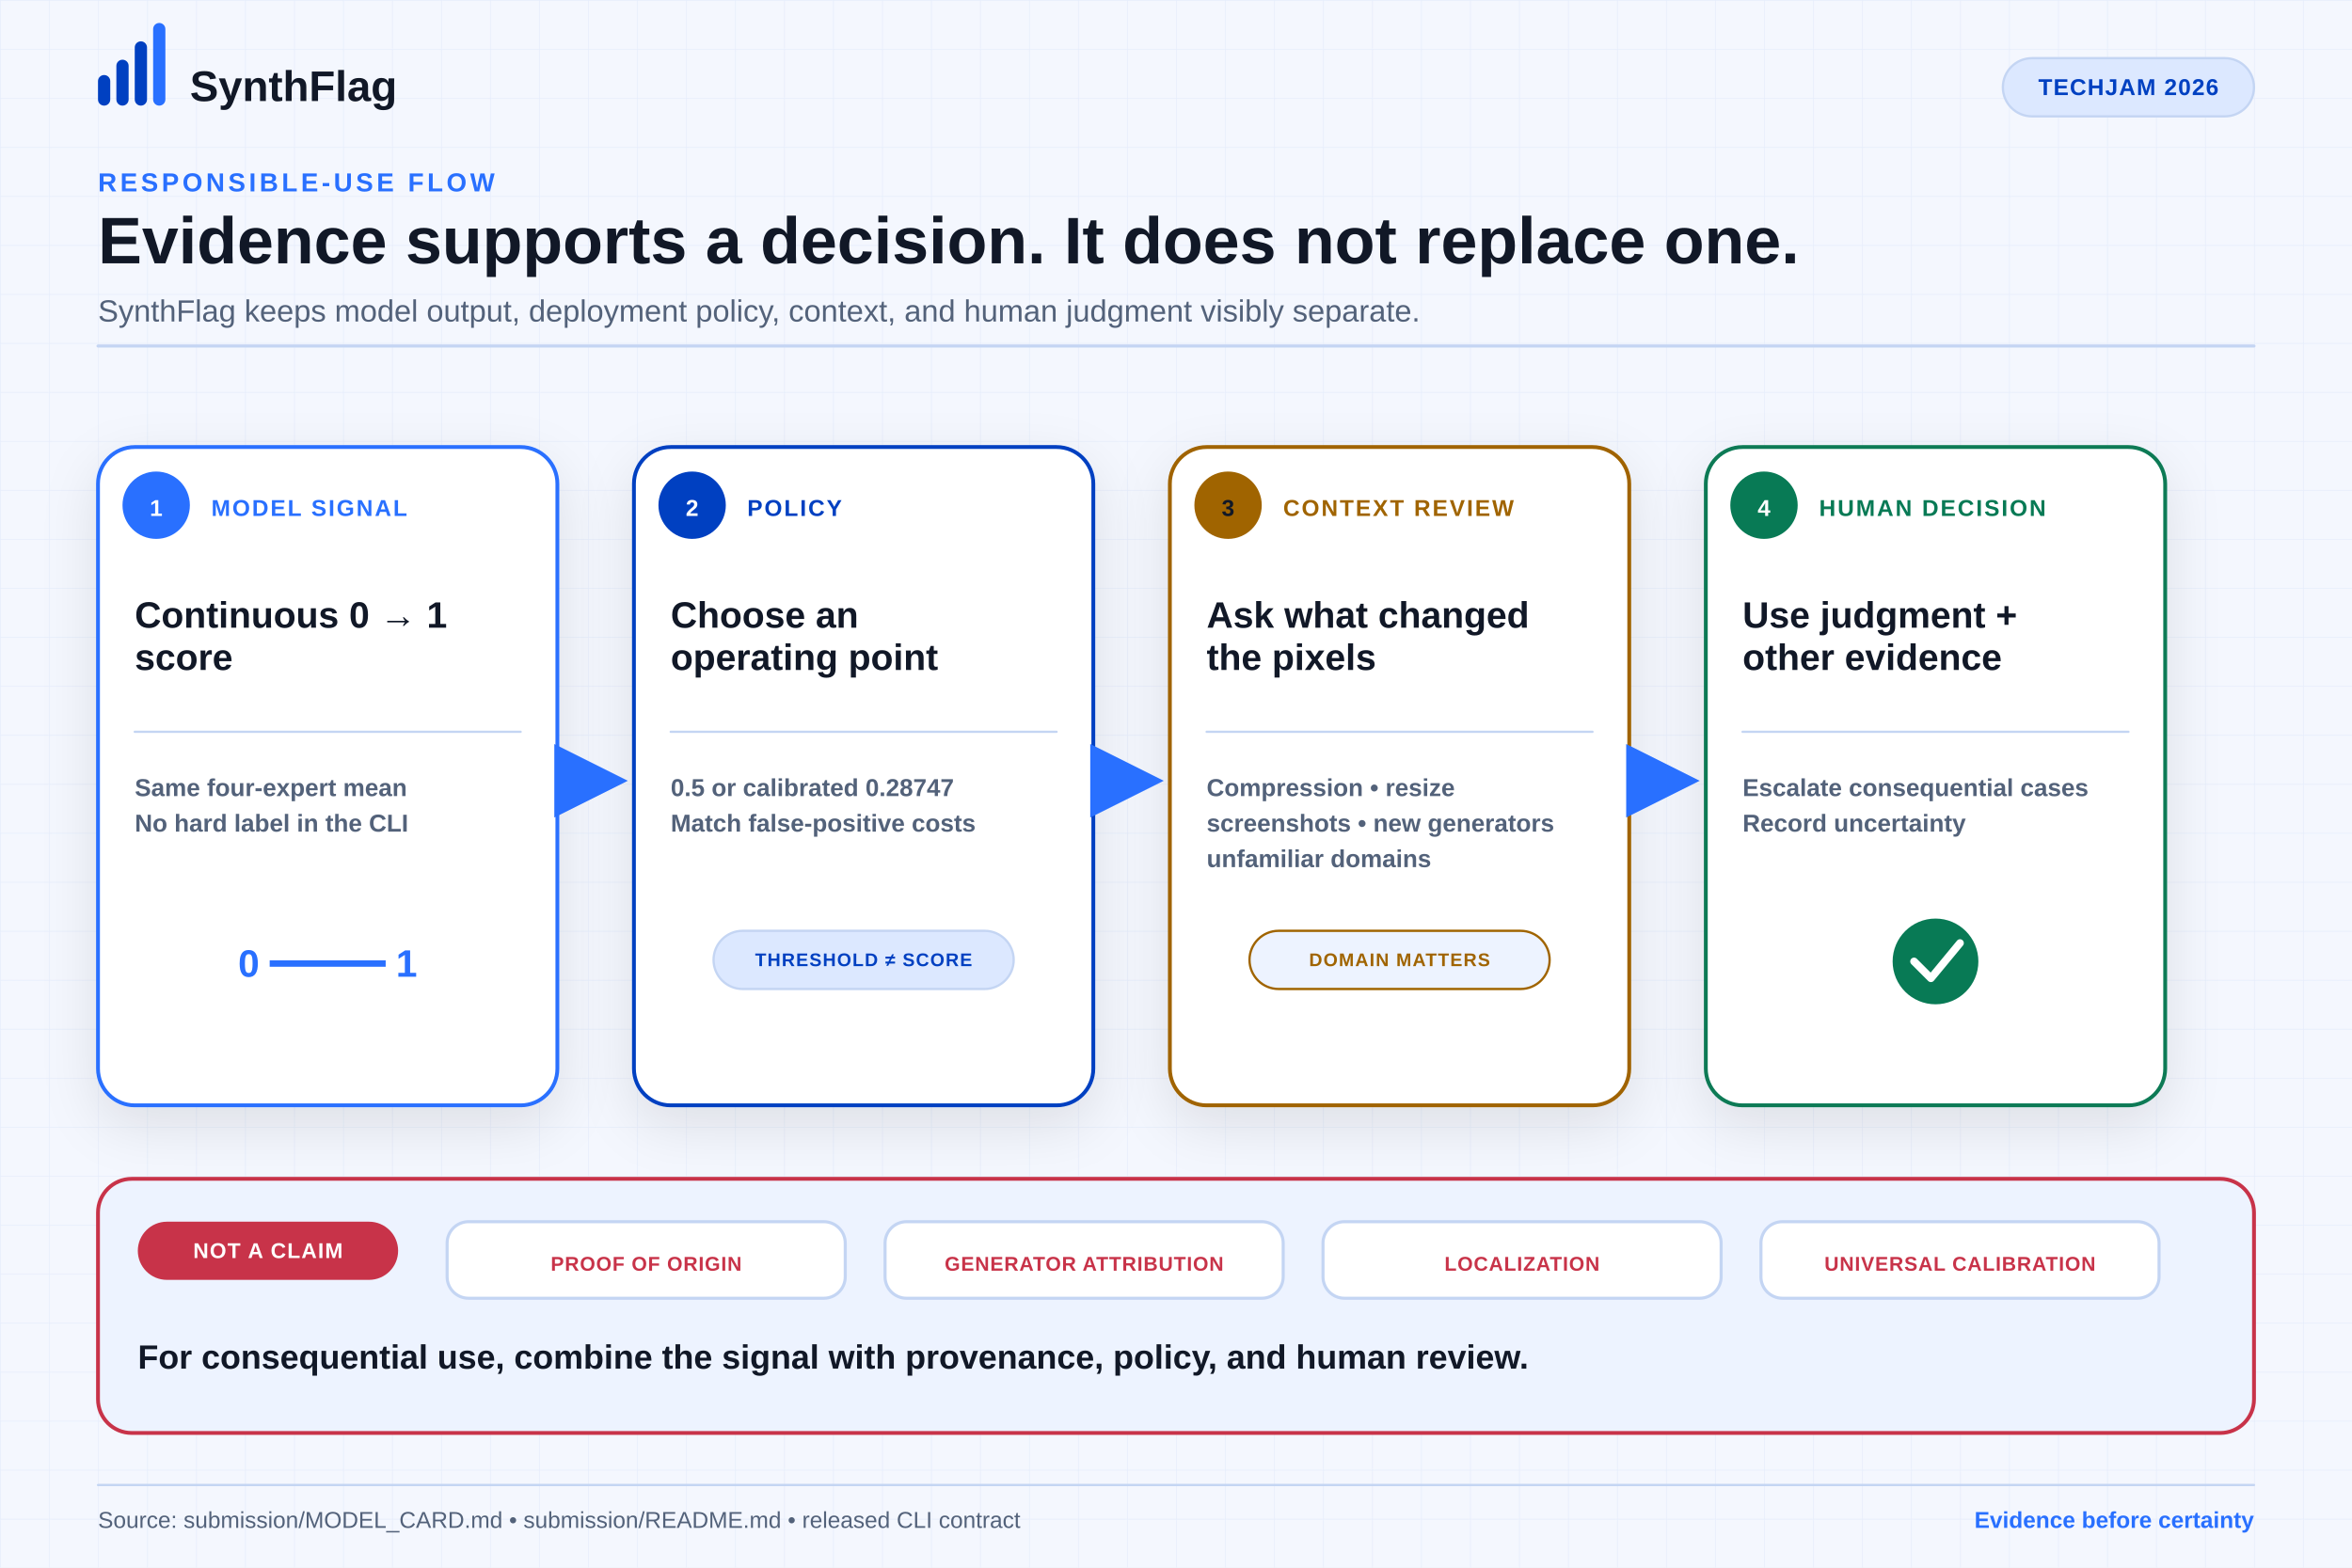
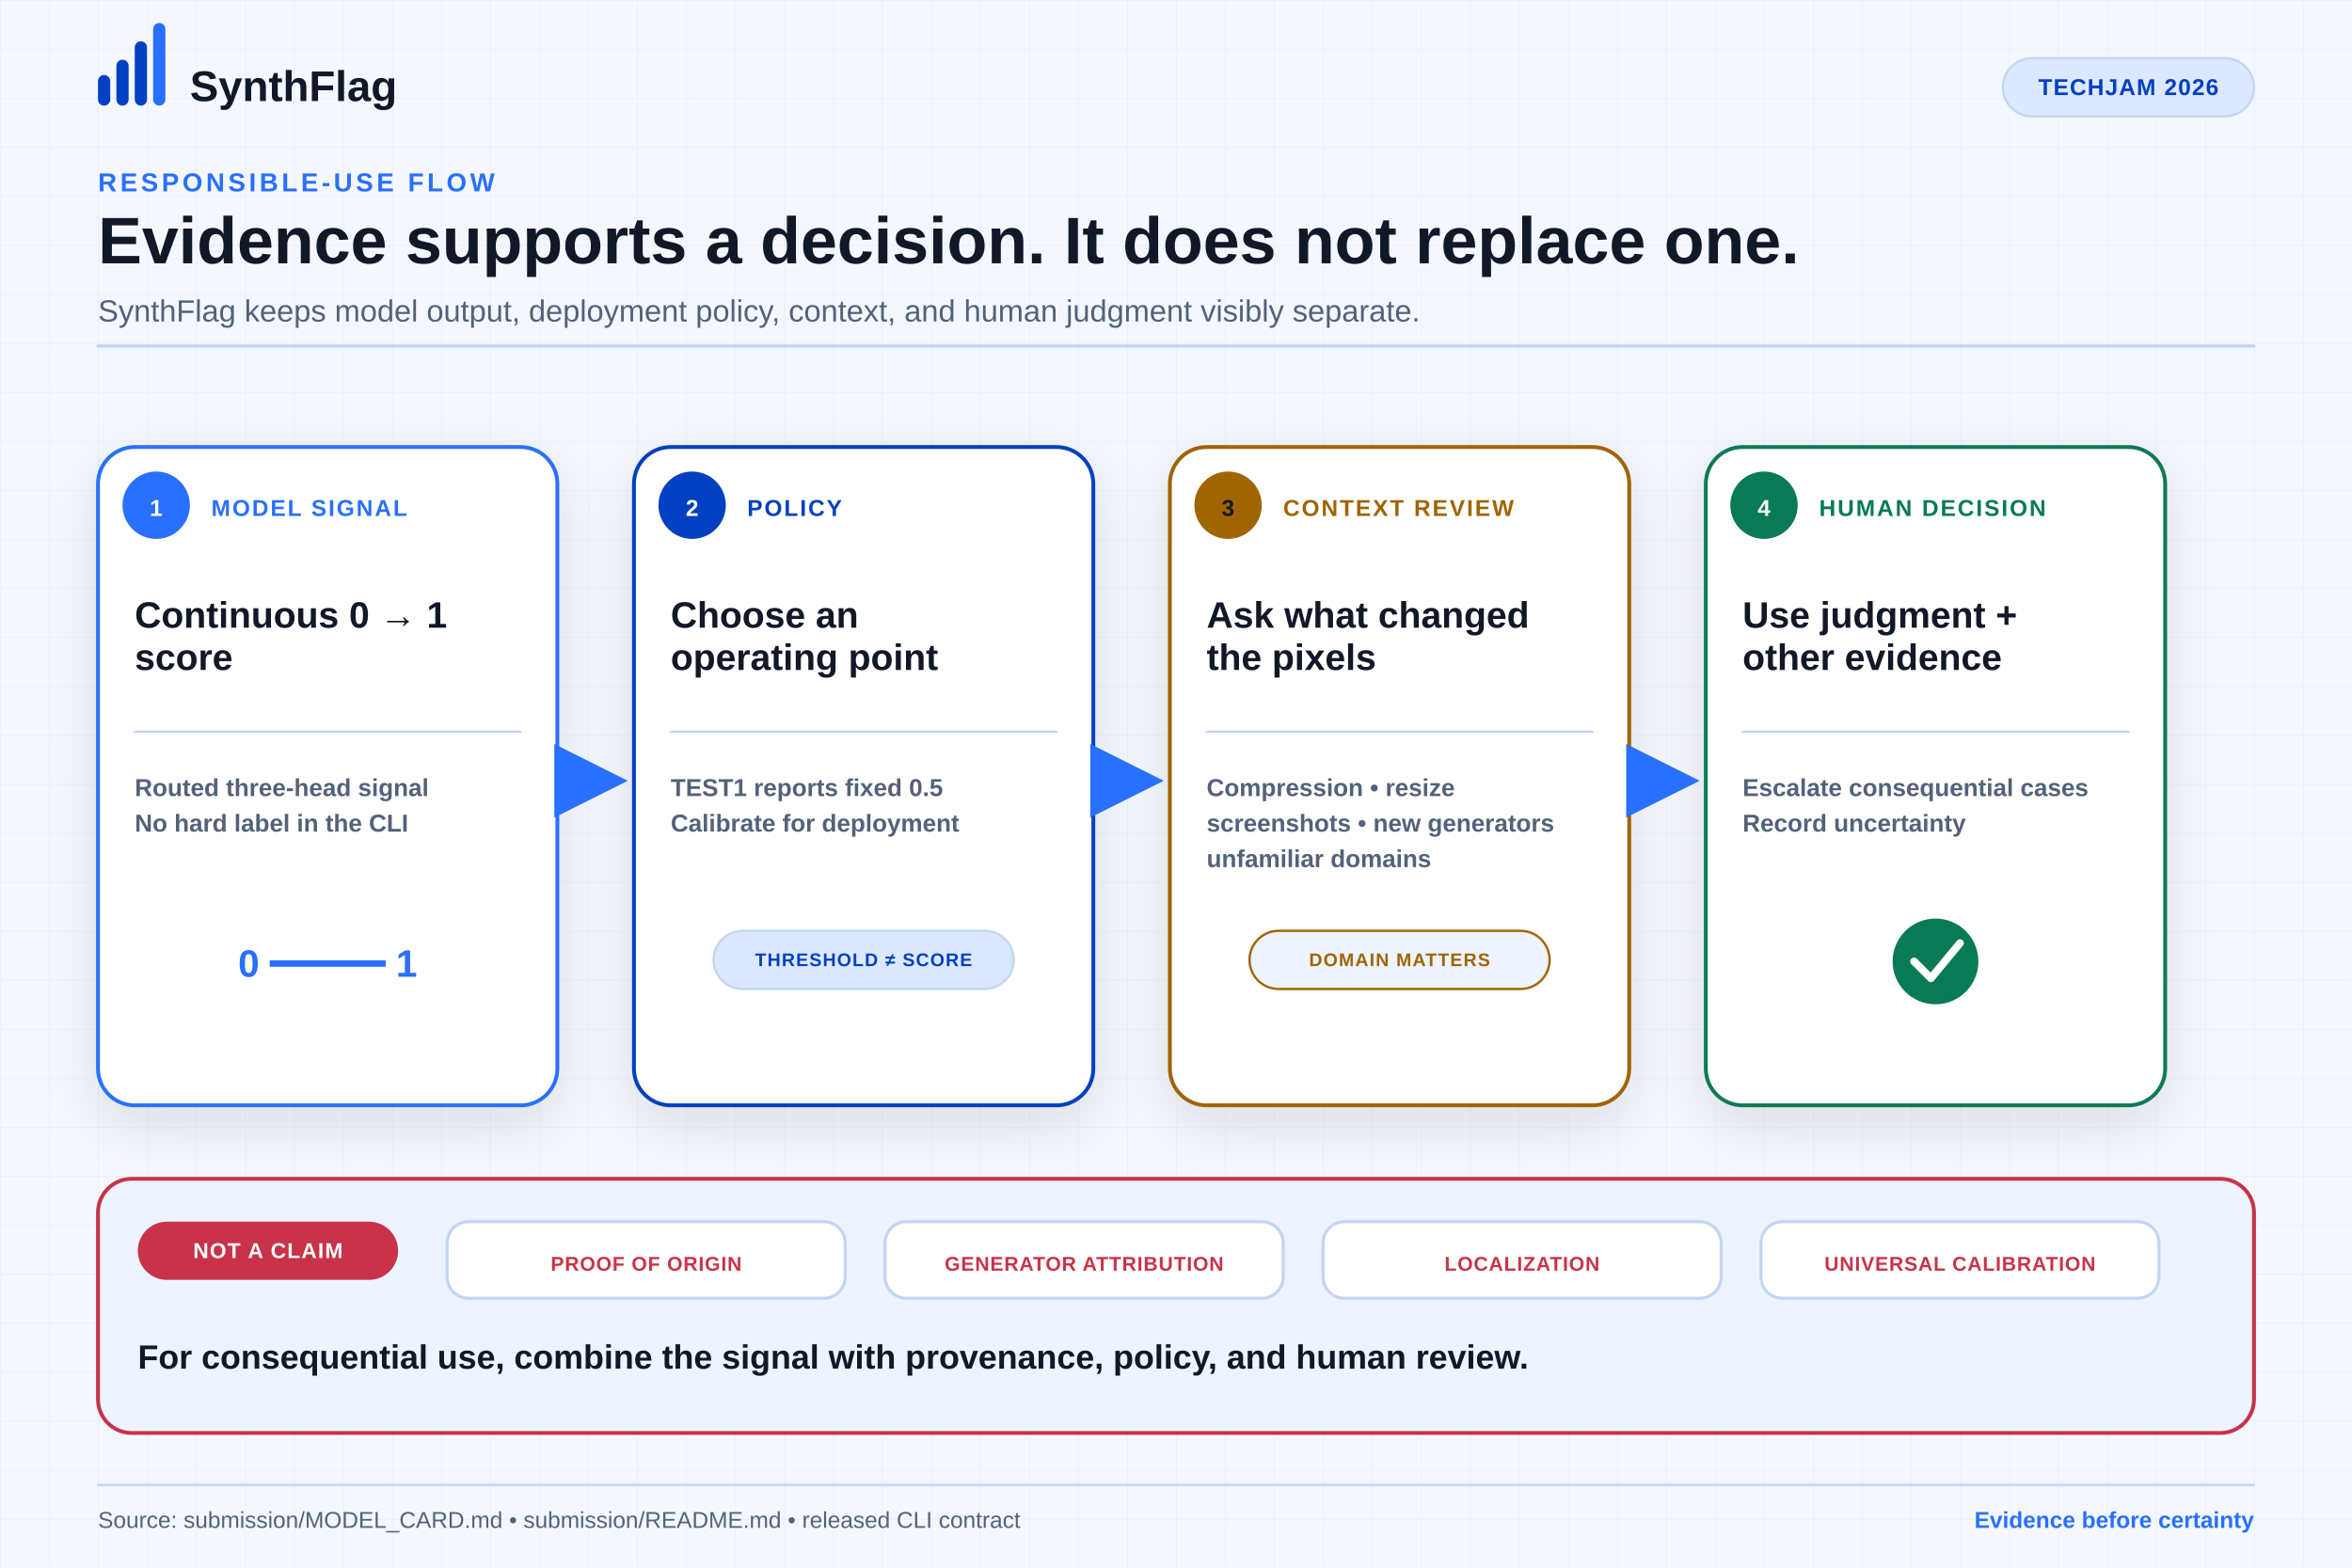
<svg xmlns="http://www.w3.org/2000/svg" width="1536" height="1024" viewBox="0 0 1536 1024" role="img" aria-labelledby="title desc">
  <defs>
    <pattern id="grid" width="32" height="32" patternUnits="userSpaceOnUse">
      <path d="M 32 0 L 0 0 0 32" fill="none" stroke="#DDE7FA" stroke-width="1" opacity="0.55" />
    </pattern>
    <filter id="shadow" x="-20%" y="-20%" width="140%" height="140%">
      <feDropShadow dx="0" dy="12" stdDeviation="18" flood-color="#000000" flood-opacity="0.1" />
    </filter>
    <marker id="arrow" markerWidth="12" markerHeight="12" refX="10" refY="6" orient="auto" markerUnits="strokeWidth">
      <path d="M0,0 L12,6 L0,12 Z" fill="#2970FF" />
    </marker>
  </defs>
  <rect width="1536" height="1024" fill="#F4F7FE" />
  <rect width="1536" height="1024" fill="url(#grid)" />
  <rect x="64" y="49" width="8" height="20" rx="4" fill="#0040C1" />
  <rect x="76" y="39" width="8" height="30" rx="4" fill="#0040C1" />
  <rect x="88" y="27" width="8" height="42" rx="4" fill="#0040C1" />
  <rect x="100" y="15" width="8" height="54" rx="4" fill="#2970FF" />
  <text x="124" y="66" font-family="Instrument Sans, Poppins, Arial, sans-serif" font-size="28" font-weight="800" fill="#111827" text-anchor="start">SynthFlag</text>
  <rect x="1308" y="38" width="164" height="38" rx="19.0" fill="#DCE8FF" stroke="#C4D5F3" stroke-width="1.5" />
  <text x="1390.0" y="62.1" font-family="Instrument Sans, Poppins, Arial, sans-serif" font-size="15" font-weight="700" fill="#0040C1" text-anchor="middle" letter-spacing="0.7">TECHJAM 2026</text>
  <text x="64" y="125" font-family="Instrument Sans, Poppins, Arial, sans-serif" font-size="17" font-weight="800" fill="#2970FF" text-anchor="start" letter-spacing="2.2">RESPONSIBLE-USE FLOW</text>
  <text x="64" y="172" font-family="Instrument Sans, Poppins, Arial, sans-serif" font-size="43" font-weight="800" fill="#111827" text-anchor="start">Evidence supports a decision. It does not replace one.</text>
  <text x="64" y="210" font-family="Instrument Sans, Poppins, Arial, sans-serif" font-size="20" font-weight="500" fill="#53627A" text-anchor="start">SynthFlag keeps model output, deployment policy, context, and human judgment visibly separate.</text>
  <line x1="64" y1="226" x2="1472" y2="226" stroke="#C4D5F3" stroke-width="2" stroke-linecap="round" />
  <rect x="64" y="292" width="300" height="430" rx="24" fill="#FFFFFF" stroke="#2970FF" stroke-width="2.5" filter="url(#shadow)" />
  <circle cx="102" cy="330" r="22" fill="#2970FF" />
  <text x="102" y="337" font-family="Instrument Sans, Poppins, Arial, sans-serif" font-size="15" font-weight="800" fill="#FFFFFF" text-anchor="middle">1</text>
  <text x="138" y="337" font-family="Instrument Sans, Poppins, Arial, sans-serif" font-size="15" font-weight="800" fill="#2970FF" text-anchor="start" letter-spacing="1.2">MODEL SIGNAL</text>
  <text x="88" y="410.0" font-family="Instrument Sans, Poppins, Arial, sans-serif" font-size="24" font-weight="800" fill="#111827" text-anchor="start">Continuous 0 → 1</text>
  <text x="88" y="437.6" font-family="Instrument Sans, Poppins, Arial, sans-serif" font-size="24" font-weight="800" fill="#111827" text-anchor="start">score</text>
  <line x1="88" y1="478" x2="340" y2="478" stroke="#C4D5F3" stroke-width="1.5" stroke-linecap="round" />
-   <text x="88" y="520.0" font-family="Instrument Sans, Poppins, Arial, sans-serif" font-size="16" font-weight="600" fill="#53627A" text-anchor="start">Same four-expert mean</text>
+   <text x="88" y="520.0" font-family="Instrument Sans, Poppins, Arial, sans-serif" font-size="16" font-weight="600" fill="#53627A" text-anchor="start">Routed three-head signal</text>
  <text x="88" y="543.2" font-family="Instrument Sans, Poppins, Arial, sans-serif" font-size="16" font-weight="600" fill="#53627A" text-anchor="start">No hard label in the CLI</text>
  <text x="214" y="638" font-family="Instrument Sans, Poppins, Arial, sans-serif" font-size="25" font-weight="800" fill="#2970FF" text-anchor="middle">0 ━━━━━ 1</text>
  <rect x="414" y="292" width="300" height="430" rx="24" fill="#FFFFFF" stroke="#0040C1" stroke-width="2.5" filter="url(#shadow)" />
  <circle cx="452" cy="330" r="22" fill="#0040C1" />
  <text x="452" y="337" font-family="Instrument Sans, Poppins, Arial, sans-serif" font-size="15" font-weight="800" fill="#FFFFFF" text-anchor="middle">2</text>
  <text x="488" y="337" font-family="Instrument Sans, Poppins, Arial, sans-serif" font-size="15" font-weight="800" fill="#0040C1" text-anchor="start" letter-spacing="1.2">POLICY</text>
  <text x="438" y="410.0" font-family="Instrument Sans, Poppins, Arial, sans-serif" font-size="24" font-weight="800" fill="#111827" text-anchor="start">Choose an</text>
  <text x="438" y="437.6" font-family="Instrument Sans, Poppins, Arial, sans-serif" font-size="24" font-weight="800" fill="#111827" text-anchor="start">operating point</text>
  <line x1="438" y1="478" x2="690" y2="478" stroke="#C4D5F3" stroke-width="1.5" stroke-linecap="round" />
-   <text x="438" y="520.0" font-family="Instrument Sans, Poppins, Arial, sans-serif" font-size="16" font-weight="600" fill="#53627A" text-anchor="start">0.5 or calibrated 0.28747</text>
-   <text x="438" y="543.2" font-family="Instrument Sans, Poppins, Arial, sans-serif" font-size="16" font-weight="600" fill="#53627A" text-anchor="start">Match false-positive costs</text>
+   <text x="438" y="520.0" font-family="Instrument Sans, Poppins, Arial, sans-serif" font-size="16" font-weight="600" fill="#53627A" text-anchor="start">TEST1 reports fixed 0.5</text>
+   <text x="438" y="543.2" font-family="Instrument Sans, Poppins, Arial, sans-serif" font-size="16" font-weight="600" fill="#53627A" text-anchor="start">Calibrate for deployment</text>
  <rect x="466" y="608" width="196" height="38" rx="19.0" fill="#DCE8FF" stroke="#C4D5F3" stroke-width="1.5" />
  <text x="564.0" y="631.08" font-family="Instrument Sans, Poppins, Arial, sans-serif" font-size="12" font-weight="700" fill="#0040C1" text-anchor="middle" letter-spacing="0.7">THRESHOLD ≠ SCORE</text>
  <rect x="764" y="292" width="300" height="430" rx="24" fill="#FFFFFF" stroke="#A06400" stroke-width="2.5" filter="url(#shadow)" />
  <circle cx="802" cy="330" r="22" fill="#A06400" />
  <text x="802" y="337" font-family="Instrument Sans, Poppins, Arial, sans-serif" font-size="15" font-weight="800" fill="#111827" text-anchor="middle">3</text>
  <text x="838" y="337" font-family="Instrument Sans, Poppins, Arial, sans-serif" font-size="15" font-weight="800" fill="#A06400" text-anchor="start" letter-spacing="1.2">CONTEXT REVIEW</text>
  <text x="788" y="410.0" font-family="Instrument Sans, Poppins, Arial, sans-serif" font-size="24" font-weight="800" fill="#111827" text-anchor="start">Ask what changed</text>
  <text x="788" y="437.6" font-family="Instrument Sans, Poppins, Arial, sans-serif" font-size="24" font-weight="800" fill="#111827" text-anchor="start">the pixels</text>
  <line x1="788" y1="478" x2="1040" y2="478" stroke="#C4D5F3" stroke-width="1.5" stroke-linecap="round" />
  <text x="788" y="520.0" font-family="Instrument Sans, Poppins, Arial, sans-serif" font-size="16" font-weight="600" fill="#53627A" text-anchor="start">Compression • resize</text>
  <text x="788" y="543.2" font-family="Instrument Sans, Poppins, Arial, sans-serif" font-size="16" font-weight="600" fill="#53627A" text-anchor="start">screenshots • new generators</text>
  <text x="788" y="566.4" font-family="Instrument Sans, Poppins, Arial, sans-serif" font-size="16" font-weight="600" fill="#53627A" text-anchor="start">unfamiliar domains</text>
  <rect x="816" y="608" width="196" height="38" rx="19.0" fill="#EDF3FF" stroke="#A06400" stroke-width="1.5" />
  <text x="914.0" y="631.08" font-family="Instrument Sans, Poppins, Arial, sans-serif" font-size="12" font-weight="700" fill="#A06400" text-anchor="middle" letter-spacing="0.7">DOMAIN MATTERS</text>
  <rect x="1114" y="292" width="300" height="430" rx="24" fill="#FFFFFF" stroke="#087A55" stroke-width="2.5" filter="url(#shadow)" />
  <circle cx="1152" cy="330" r="22" fill="#087A55" />
  <text x="1152" y="337" font-family="Instrument Sans, Poppins, Arial, sans-serif" font-size="15" font-weight="800" fill="#FFFFFF" text-anchor="middle">4</text>
  <text x="1188" y="337" font-family="Instrument Sans, Poppins, Arial, sans-serif" font-size="15" font-weight="800" fill="#087A55" text-anchor="start" letter-spacing="1.2">HUMAN DECISION</text>
  <text x="1138" y="410.0" font-family="Instrument Sans, Poppins, Arial, sans-serif" font-size="24" font-weight="800" fill="#111827" text-anchor="start">Use judgment +</text>
  <text x="1138" y="437.6" font-family="Instrument Sans, Poppins, Arial, sans-serif" font-size="24" font-weight="800" fill="#111827" text-anchor="start">other evidence</text>
  <line x1="1138" y1="478" x2="1390" y2="478" stroke="#C4D5F3" stroke-width="1.5" stroke-linecap="round" />
  <text x="1138" y="520.0" font-family="Instrument Sans, Poppins, Arial, sans-serif" font-size="16" font-weight="600" fill="#53627A" text-anchor="start">Escalate consequential cases</text>
  <text x="1138" y="543.2" font-family="Instrument Sans, Poppins, Arial, sans-serif" font-size="16" font-weight="600" fill="#53627A" text-anchor="start">Record uncertainty</text>
  <circle cx="1264" cy="628" r="28" fill="#087A55" />
  <path d="M1250 628 L1261 639 L1280 616" fill="none" stroke="#FFFFFF" stroke-width="5" stroke-linecap="round" stroke-linejoin="round" />
  <line x1="372" y1="510" x2="402" y2="510" stroke="#2970FF" stroke-width="4" stroke-linecap="round" marker-end="url(#arrow)" />
  <line x1="722" y1="510" x2="752" y2="510" stroke="#2970FF" stroke-width="4" stroke-linecap="round" marker-end="url(#arrow)" />
  <line x1="1072" y1="510" x2="1102" y2="510" stroke="#2970FF" stroke-width="4" stroke-linecap="round" marker-end="url(#arrow)" />
  <rect x="64" y="770" width="1408" height="166" rx="22" fill="#EDF3FF" stroke="#C83349" stroke-width="2.5" />
  <rect x="90" y="798" width="170" height="38" rx="19.0" fill="#C83349" />
  <text x="175.0" y="821.76" font-family="Instrument Sans, Poppins, Arial, sans-serif" font-size="14" font-weight="700" fill="#FFFFFF" text-anchor="middle" letter-spacing="0.7">NOT A CLAIM</text>
  <rect x="292" y="798" width="260" height="50" rx="14" fill="#FFFFFF" stroke="#C4D5F3" stroke-width="2" />
  <text x="422" y="830" font-family="Instrument Sans, Poppins, Arial, sans-serif" font-size="13" font-weight="800" fill="#C83349" text-anchor="middle" letter-spacing="0.5">PROOF OF ORIGIN</text>
  <rect x="578" y="798" width="260" height="50" rx="14" fill="#FFFFFF" stroke="#C4D5F3" stroke-width="2" />
  <text x="708" y="830" font-family="Instrument Sans, Poppins, Arial, sans-serif" font-size="13" font-weight="800" fill="#C83349" text-anchor="middle" letter-spacing="0.5">GENERATOR ATTRIBUTION</text>
  <rect x="864" y="798" width="260" height="50" rx="14" fill="#FFFFFF" stroke="#C4D5F3" stroke-width="2" />
  <text x="994" y="830" font-family="Instrument Sans, Poppins, Arial, sans-serif" font-size="13" font-weight="800" fill="#C83349" text-anchor="middle" letter-spacing="0.5">LOCALIZATION</text>
  <rect x="1150" y="798" width="260" height="50" rx="14" fill="#FFFFFF" stroke="#C4D5F3" stroke-width="2" />
  <text x="1280" y="830" font-family="Instrument Sans, Poppins, Arial, sans-serif" font-size="13" font-weight="800" fill="#C83349" text-anchor="middle" letter-spacing="0.5">UNIVERSAL CALIBRATION</text>
  <text x="90" y="894" font-family="Instrument Sans, Poppins, Arial, sans-serif" font-size="22" font-weight="800" fill="#111827" text-anchor="start">For consequential use, combine the signal with provenance, policy, and human review.</text>
  <line x1="64" y1="970" x2="1472" y2="970" stroke="#C4D5F3" stroke-width="1.5" stroke-linecap="round" />
  <text x="64" y="998" font-family="Instrument Sans, Poppins, Arial, sans-serif" font-size="15" font-weight="500" fill="#53627A" text-anchor="start">Source: submission/MODEL_CARD.md • submission/README.md • released CLI contract</text>
  <text x="1472" y="998" font-family="Instrument Sans, Poppins, Arial, sans-serif" font-size="15" font-weight="700" fill="#2970FF" text-anchor="end">Evidence before certainty</text>
</svg>
